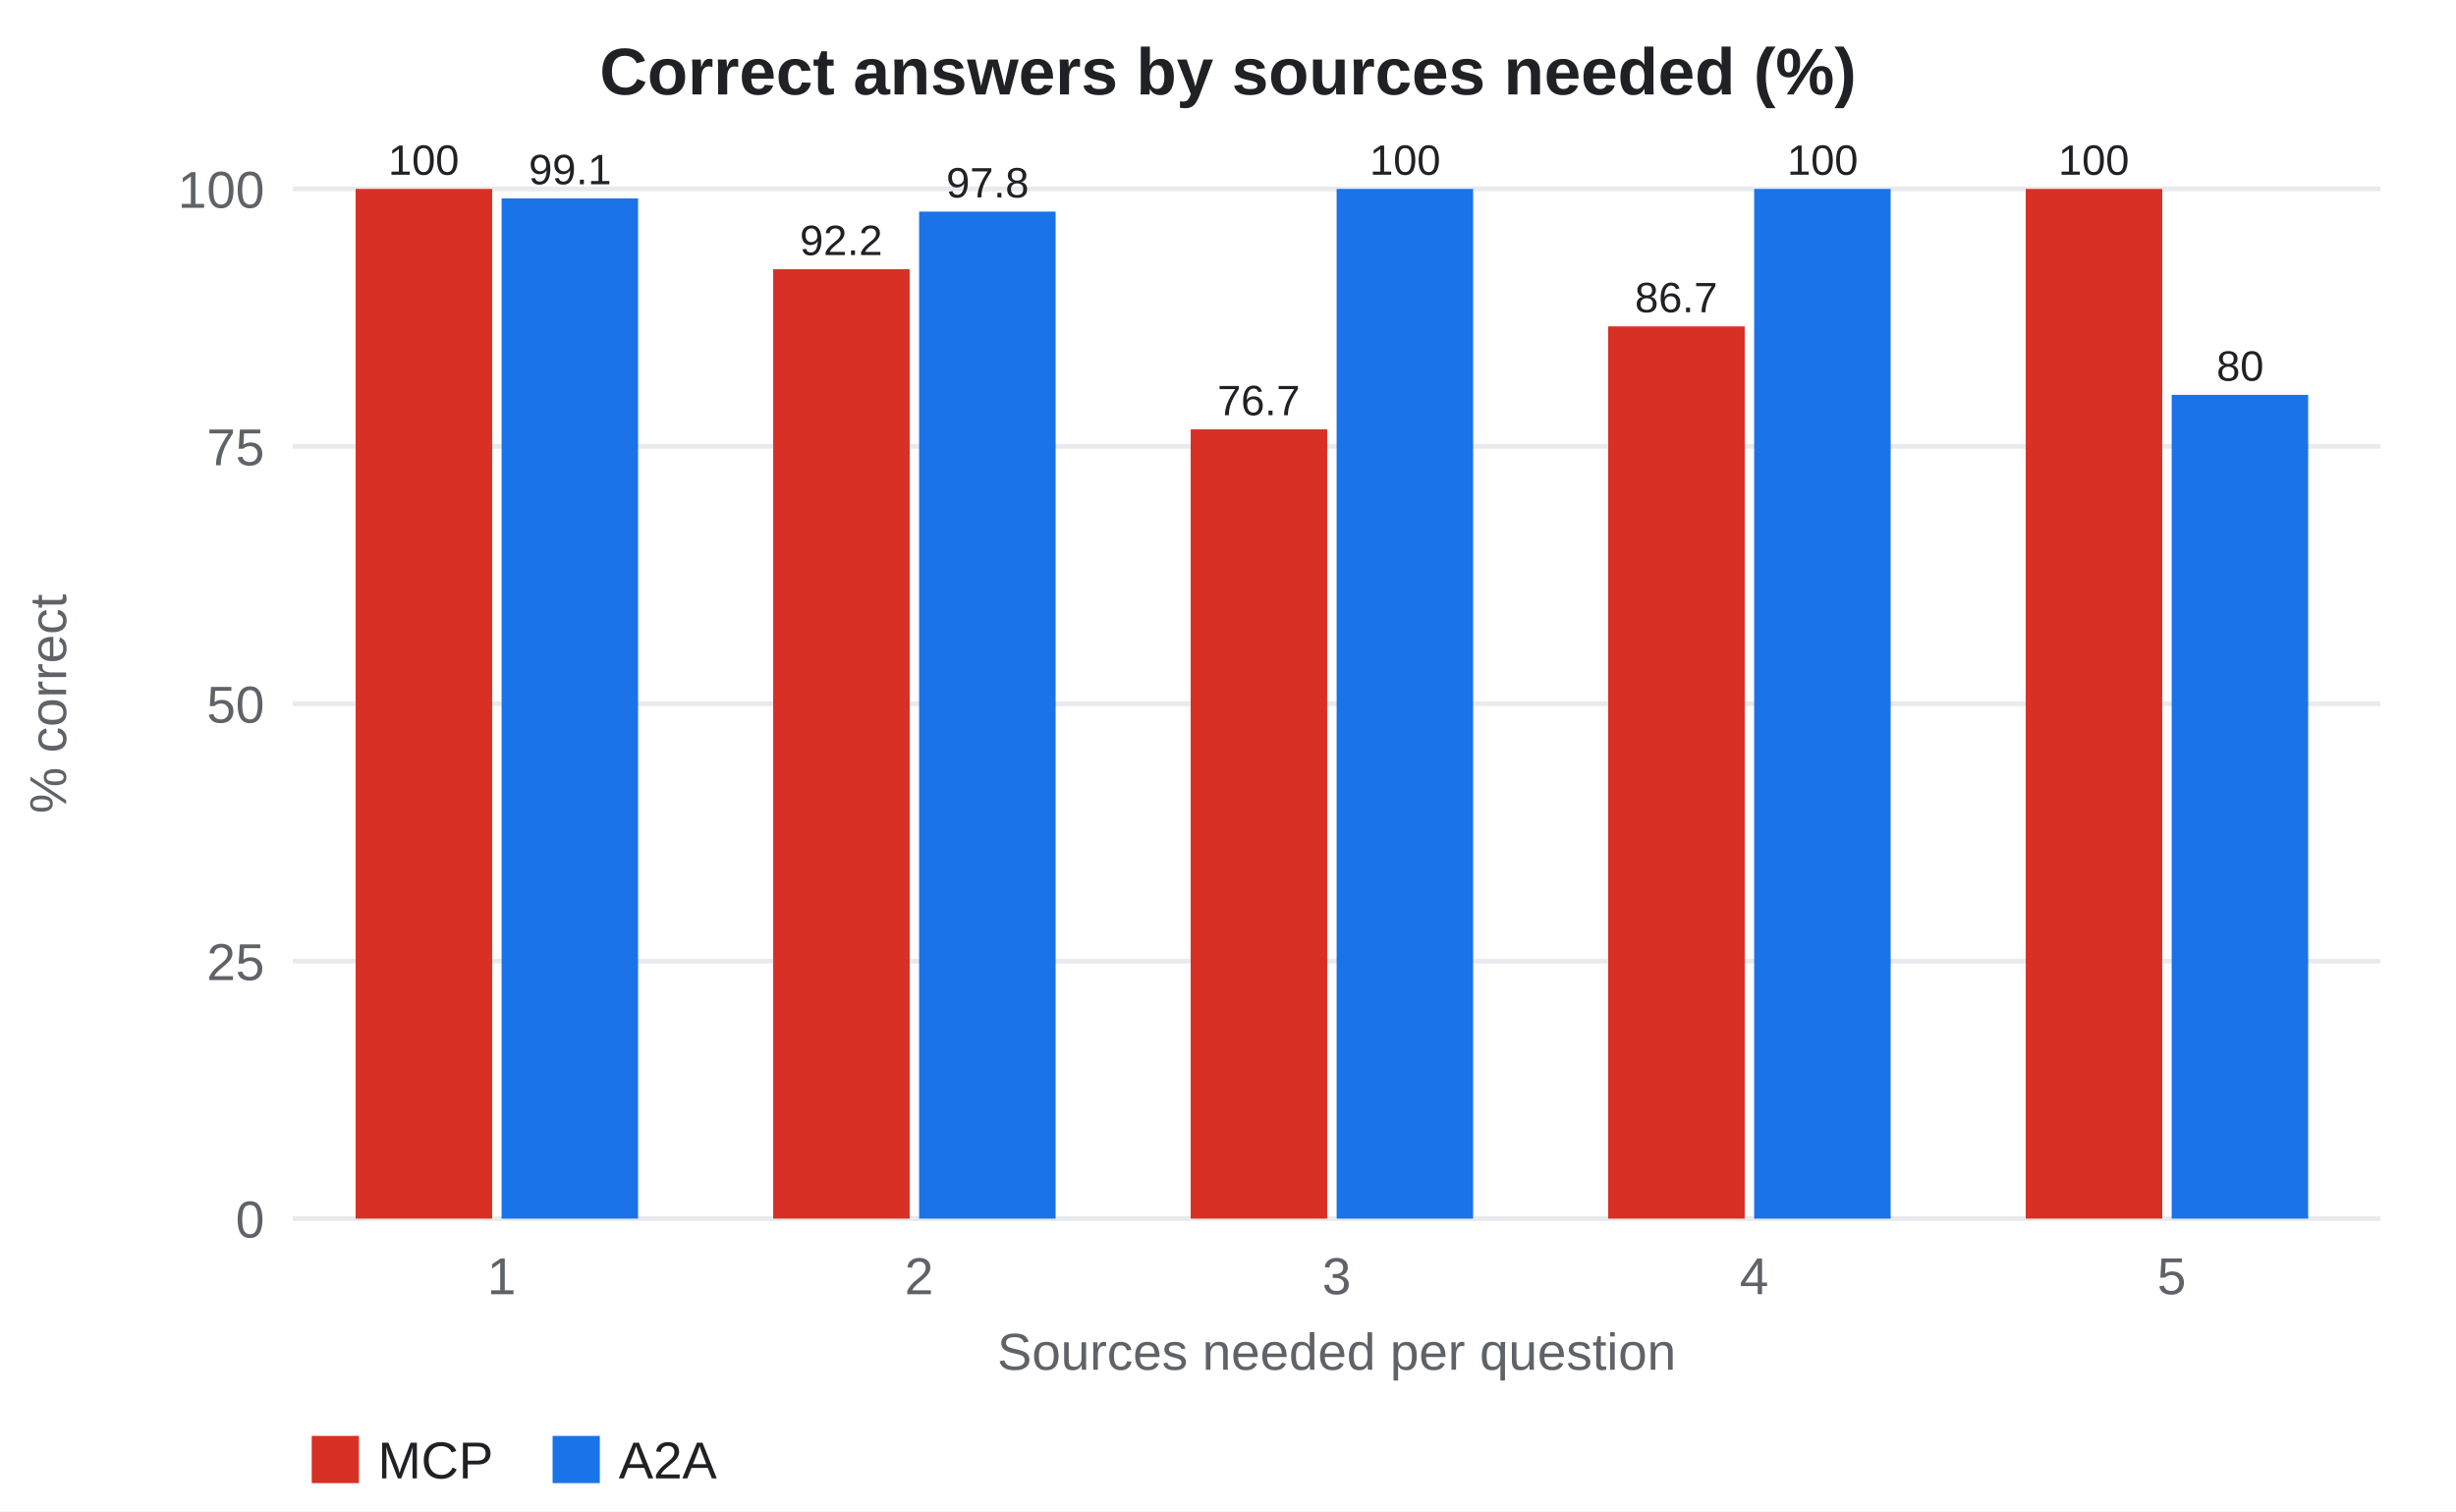
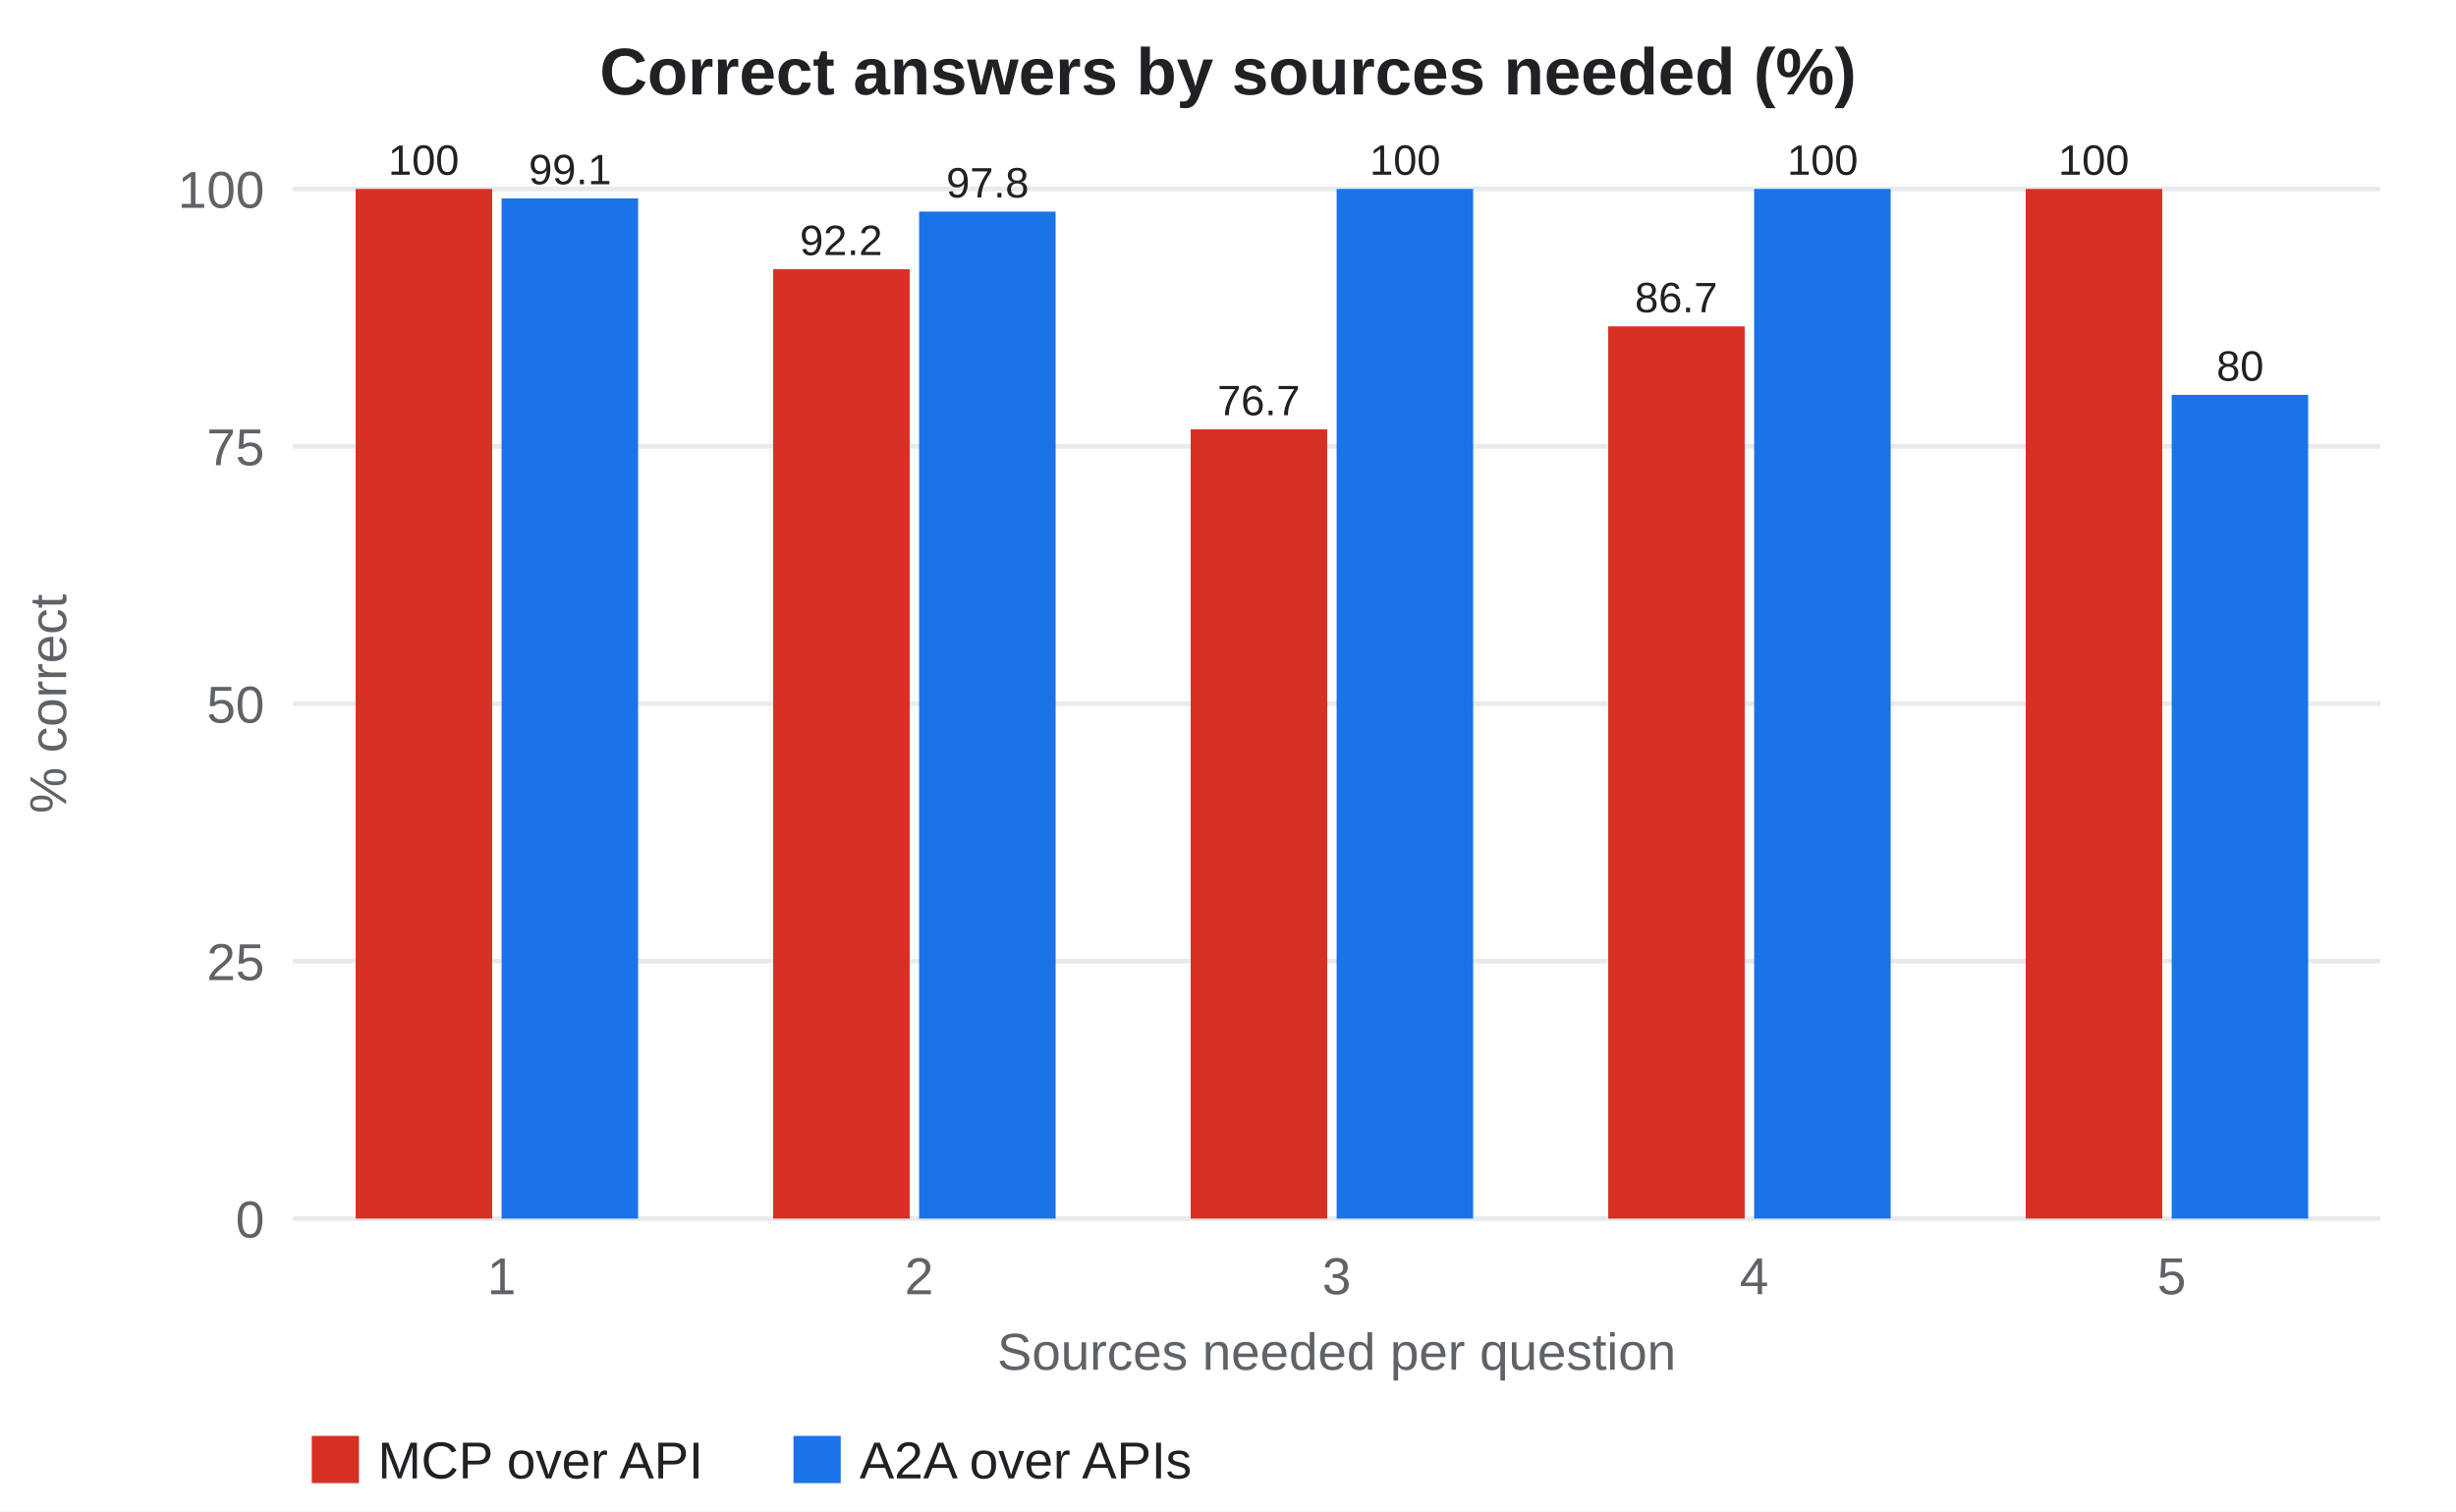
<svg xmlns="http://www.w3.org/2000/svg" viewBox="0 0 520 320" font-family="Arial,sans-serif" font-size="11">
  <rect width="520" height="320" fill="#fff" />
  <text x="260.0" y="20" text-anchor="middle" font-size="14" font-weight="bold" fill="#202124">Correct answers by sources needed (%)</text>
  <line x1="62" x2="504" y1="258.0" y2="258.0" stroke="#e8eaed" />
  <text x="56" y="262.0" text-anchor="end" fill="#5f6368">0</text>
  <line x1="62" x2="504" y1="203.5" y2="203.5" stroke="#e8eaed" />
  <text x="56" y="207.5" text-anchor="end" fill="#5f6368">25</text>
  <line x1="62" x2="504" y1="149.0" y2="149.0" stroke="#e8eaed" />
  <text x="56" y="153.0" text-anchor="end" fill="#5f6368">50</text>
  <line x1="62" x2="504" y1="94.5" y2="94.5" stroke="#e8eaed" />
  <text x="56" y="98.5" text-anchor="end" fill="#5f6368">75</text>
  <line x1="62" x2="504" y1="40.0" y2="40.0" stroke="#e8eaed" />
  <text x="56" y="44.0" text-anchor="end" fill="#5f6368">100</text>
  <text x="106.2" y="274" text-anchor="middle" fill="#5f6368">1</text>
  <text x="194.6" y="274" text-anchor="middle" fill="#5f6368">2</text>
  <text x="283.0" y="274" text-anchor="middle" fill="#5f6368">3</text>
  <text x="371.4" y="274" text-anchor="middle" fill="#5f6368">4</text>
  <text x="459.8" y="274" text-anchor="middle" fill="#5f6368">5</text>
  <text x="14" y="149.0" transform="rotate(-90 14 149.0)" text-anchor="middle" fill="#5f6368">% correct</text>
  <text x="283.0" y="290" text-anchor="middle" fill="#5f6368">Sources needed per question</text>
  <rect x="75.3" y="40.0" width="28.9" height="218.0" fill="#d93025" />
  <text x="89.7" y="37.0" text-anchor="middle" font-size="9" fill="#202124">100</text>
  <rect x="163.7" y="57.0" width="28.9" height="201.0" fill="#d93025" />
  <text x="178.1" y="54.0" text-anchor="middle" font-size="9" fill="#202124">92.2</text>
  <rect x="252.1" y="90.9" width="28.9" height="167.1" fill="#d93025" />
  <text x="266.5" y="87.9" text-anchor="middle" font-size="9" fill="#202124">76.7</text>
  <rect x="340.5" y="69.1" width="28.9" height="188.9" fill="#d93025" />
  <text x="354.9" y="66.1" text-anchor="middle" font-size="9" fill="#202124">86.7</text>
  <rect x="428.9" y="40.0" width="28.9" height="218.0" fill="#d93025" />
  <text x="443.3" y="37.0" text-anchor="middle" font-size="9" fill="#202124">100</text>
  <rect x="106.2" y="42.0" width="28.9" height="216.0" fill="#1a73e8" />
  <text x="120.7" y="39.0" text-anchor="middle" font-size="9" fill="#202124">99.1</text>
  <rect x="194.6" y="44.8" width="28.9" height="213.2" fill="#1a73e8" />
  <text x="209.1" y="41.8" text-anchor="middle" font-size="9" fill="#202124">97.8</text>
  <rect x="283.0" y="40.0" width="28.9" height="218.0" fill="#1a73e8" />
  <text x="297.5" y="37.0" text-anchor="middle" font-size="9" fill="#202124">100</text>
  <rect x="371.4" y="40.0" width="28.9" height="218.0" fill="#1a73e8" />
  <text x="385.9" y="37.0" text-anchor="middle" font-size="9" fill="#202124">100</text>
  <rect x="459.8" y="83.6" width="28.9" height="174.4" fill="#1a73e8" />
  <text x="474.3" y="80.6" text-anchor="middle" font-size="9" fill="#202124">80</text>
  <rect x="66" y="304" width="10" height="10" fill="#d93025" />
-   <text x="80" y="313" fill="#202124">MCP</text>
-   <rect x="117" y="304" width="10" height="10" fill="#1a73e8" />
-   <text x="131" y="313" fill="#202124">A2A</text>
+   <text x="80" y="313" fill="#202124">MCP over API</text>
+   <rect x="168" y="304" width="10" height="10" fill="#1a73e8" />
+   <text x="182" y="313" fill="#202124">A2A over APIs</text>
</svg>
